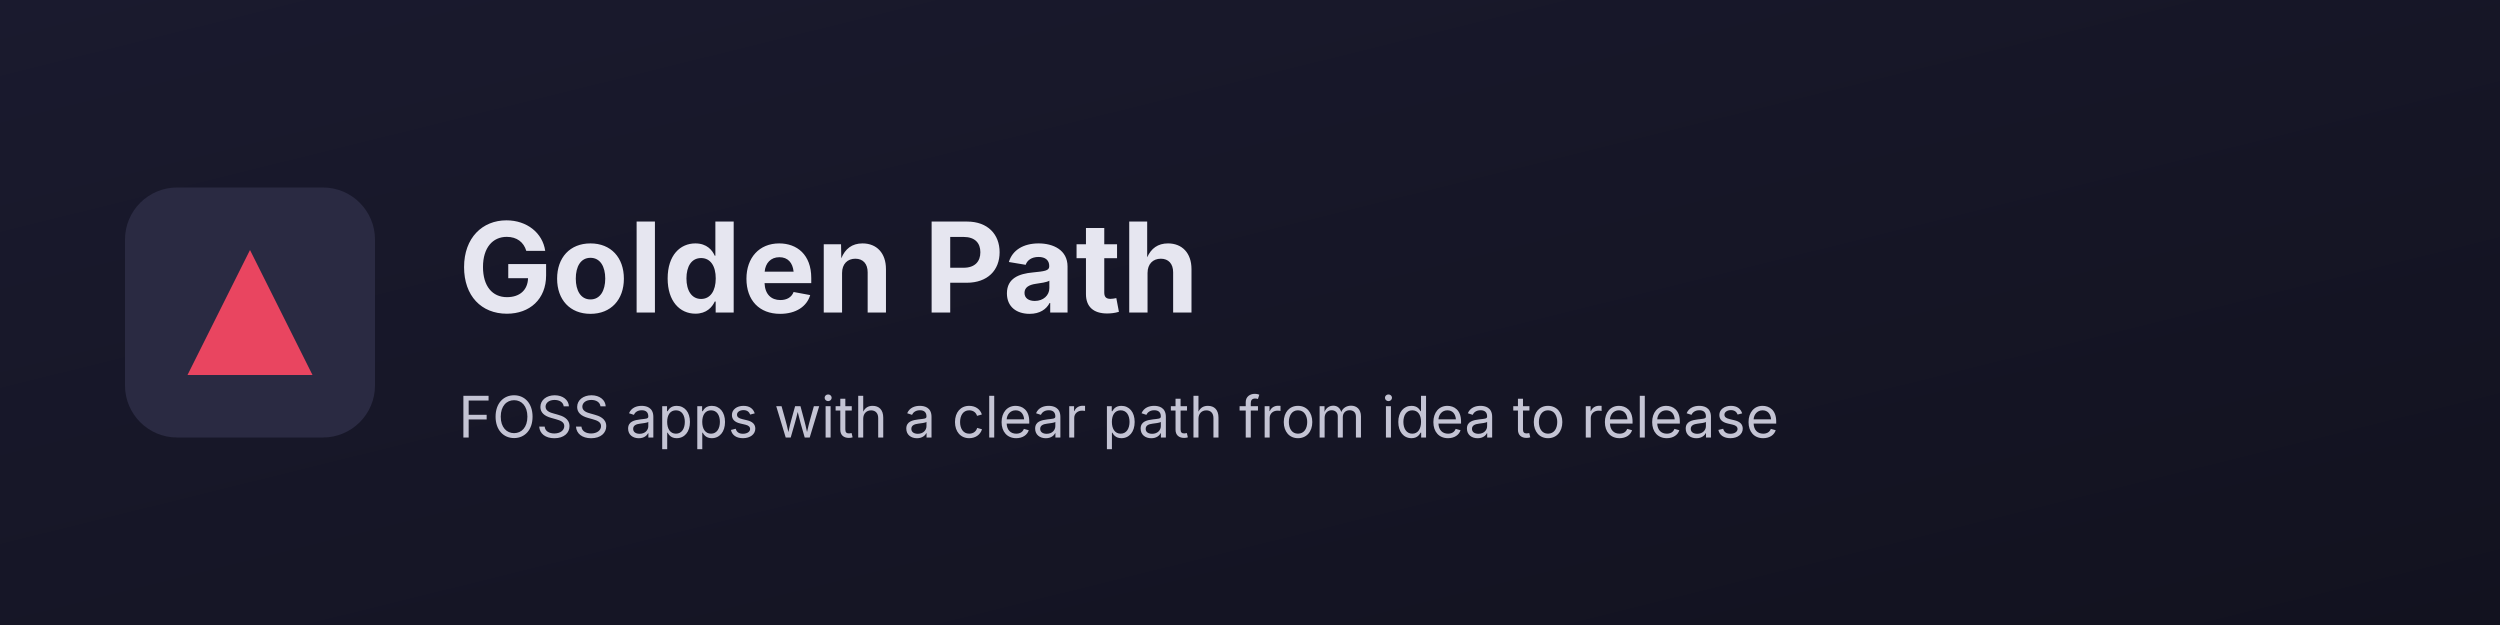
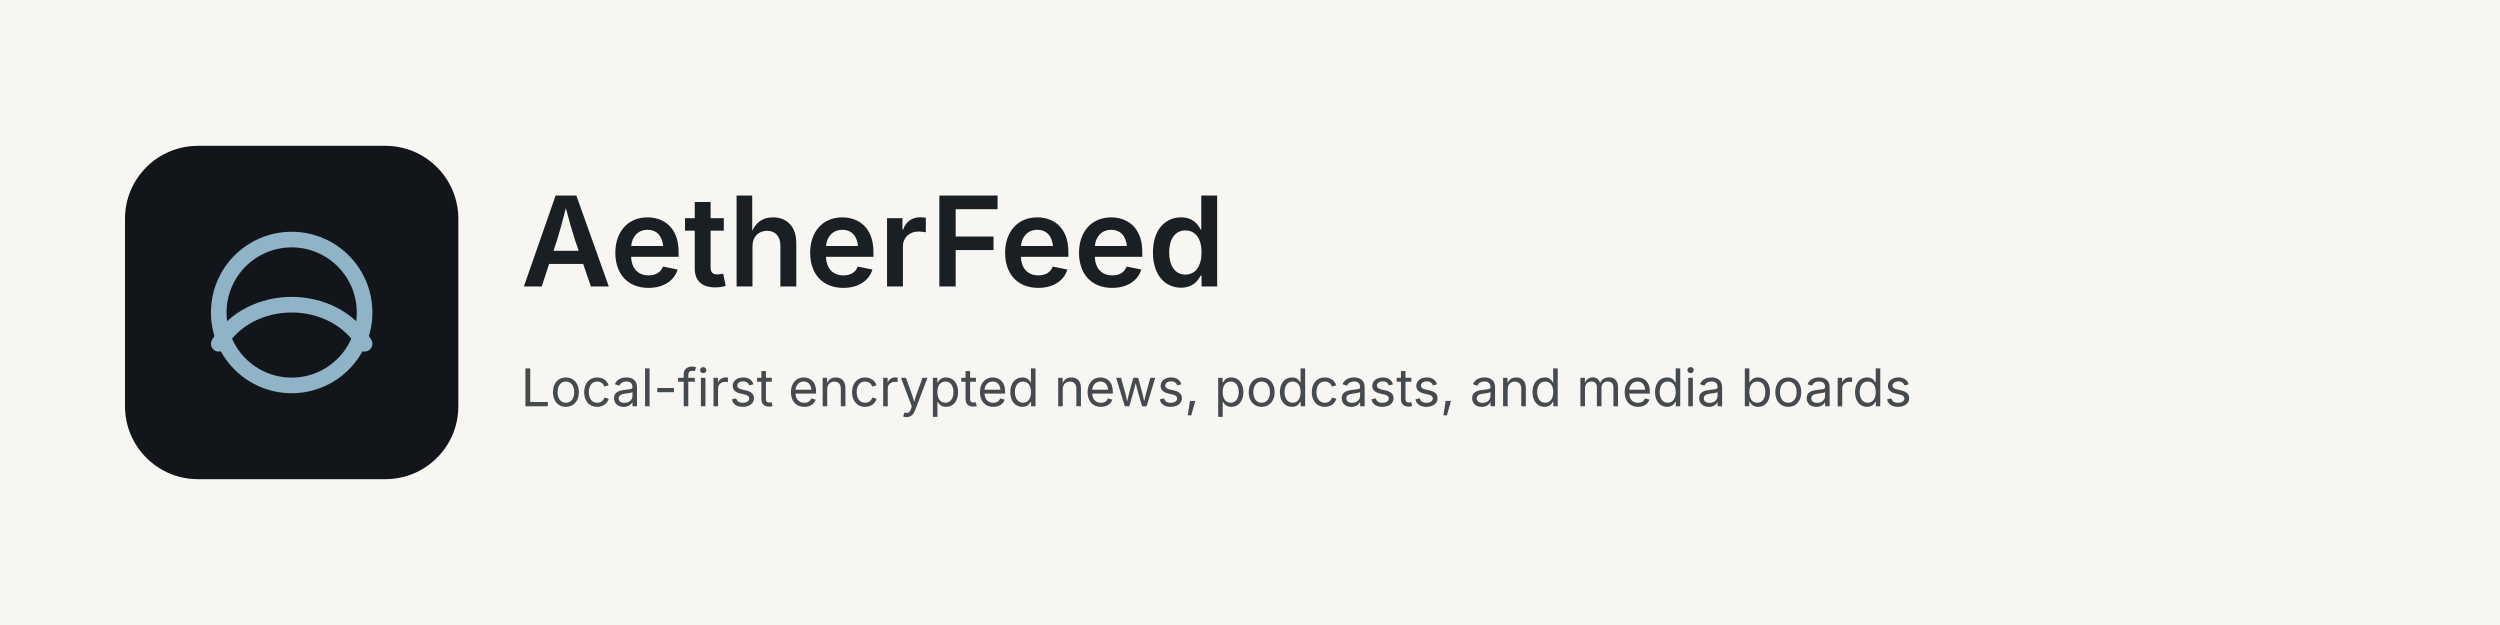
- <svg xmlns="http://www.w3.org/2000/svg" viewBox="0 0 960 240" role="img" aria-label="Golden Path">
-   <defs>
-     <linearGradient id="bg" x1="0" y1="0" x2="1" y2="1">
-       <stop offset="0%" stop-color="#1a1a2e" />
-       <stop offset="100%" stop-color="#12121f" />
-     </linearGradient>
-   </defs>
-   <rect width="960" height="240" fill="url(#bg)" />
-   <rect x="48" y="72" width="96" height="96" rx="20" fill="#2a2a42" />
-   <path d="M72 144 L96 96 L120 144 Z" fill="#e94560" />
-   <text x="176" y="120" font-family="system-ui, -apple-system, sans-serif" font-size="48" font-weight="700" fill="#E6E6F0">Golden Path</text>
-   <text x="176" y="168" font-family="system-ui, -apple-system, sans-serif" font-size="22" fill="#C4C4D4">FOSS apps with a clear path from idea to release</text>
+ <svg xmlns="http://www.w3.org/2000/svg" viewBox="0 0 960 240" role="img" aria-label="AetherFeed">
+   <rect width="960" height="240" fill="#F7F6F2" />
+   <rect x="48" y="56" width="128" height="128" rx="28" fill="#12161A" />
+   <circle cx="112" cy="120" r="28" fill="none" stroke="#8FB4C7" stroke-width="6" />
+   <path d="M84 132 C96 112, 128 112, 140 132" fill="none" stroke="#8FB4C7" stroke-width="6" stroke-linecap="round" />
+   <text x="200" y="110" font-family="system-ui, -apple-system, sans-serif" font-size="48" font-weight="600" fill="#1A1F24">AetherFeed</text>
+   <text x="200" y="156" font-family="system-ui, -apple-system, sans-serif" font-size="20" fill="#454A4F">Local-first encrypted news, podcasts, and media boards</text>
</svg>
